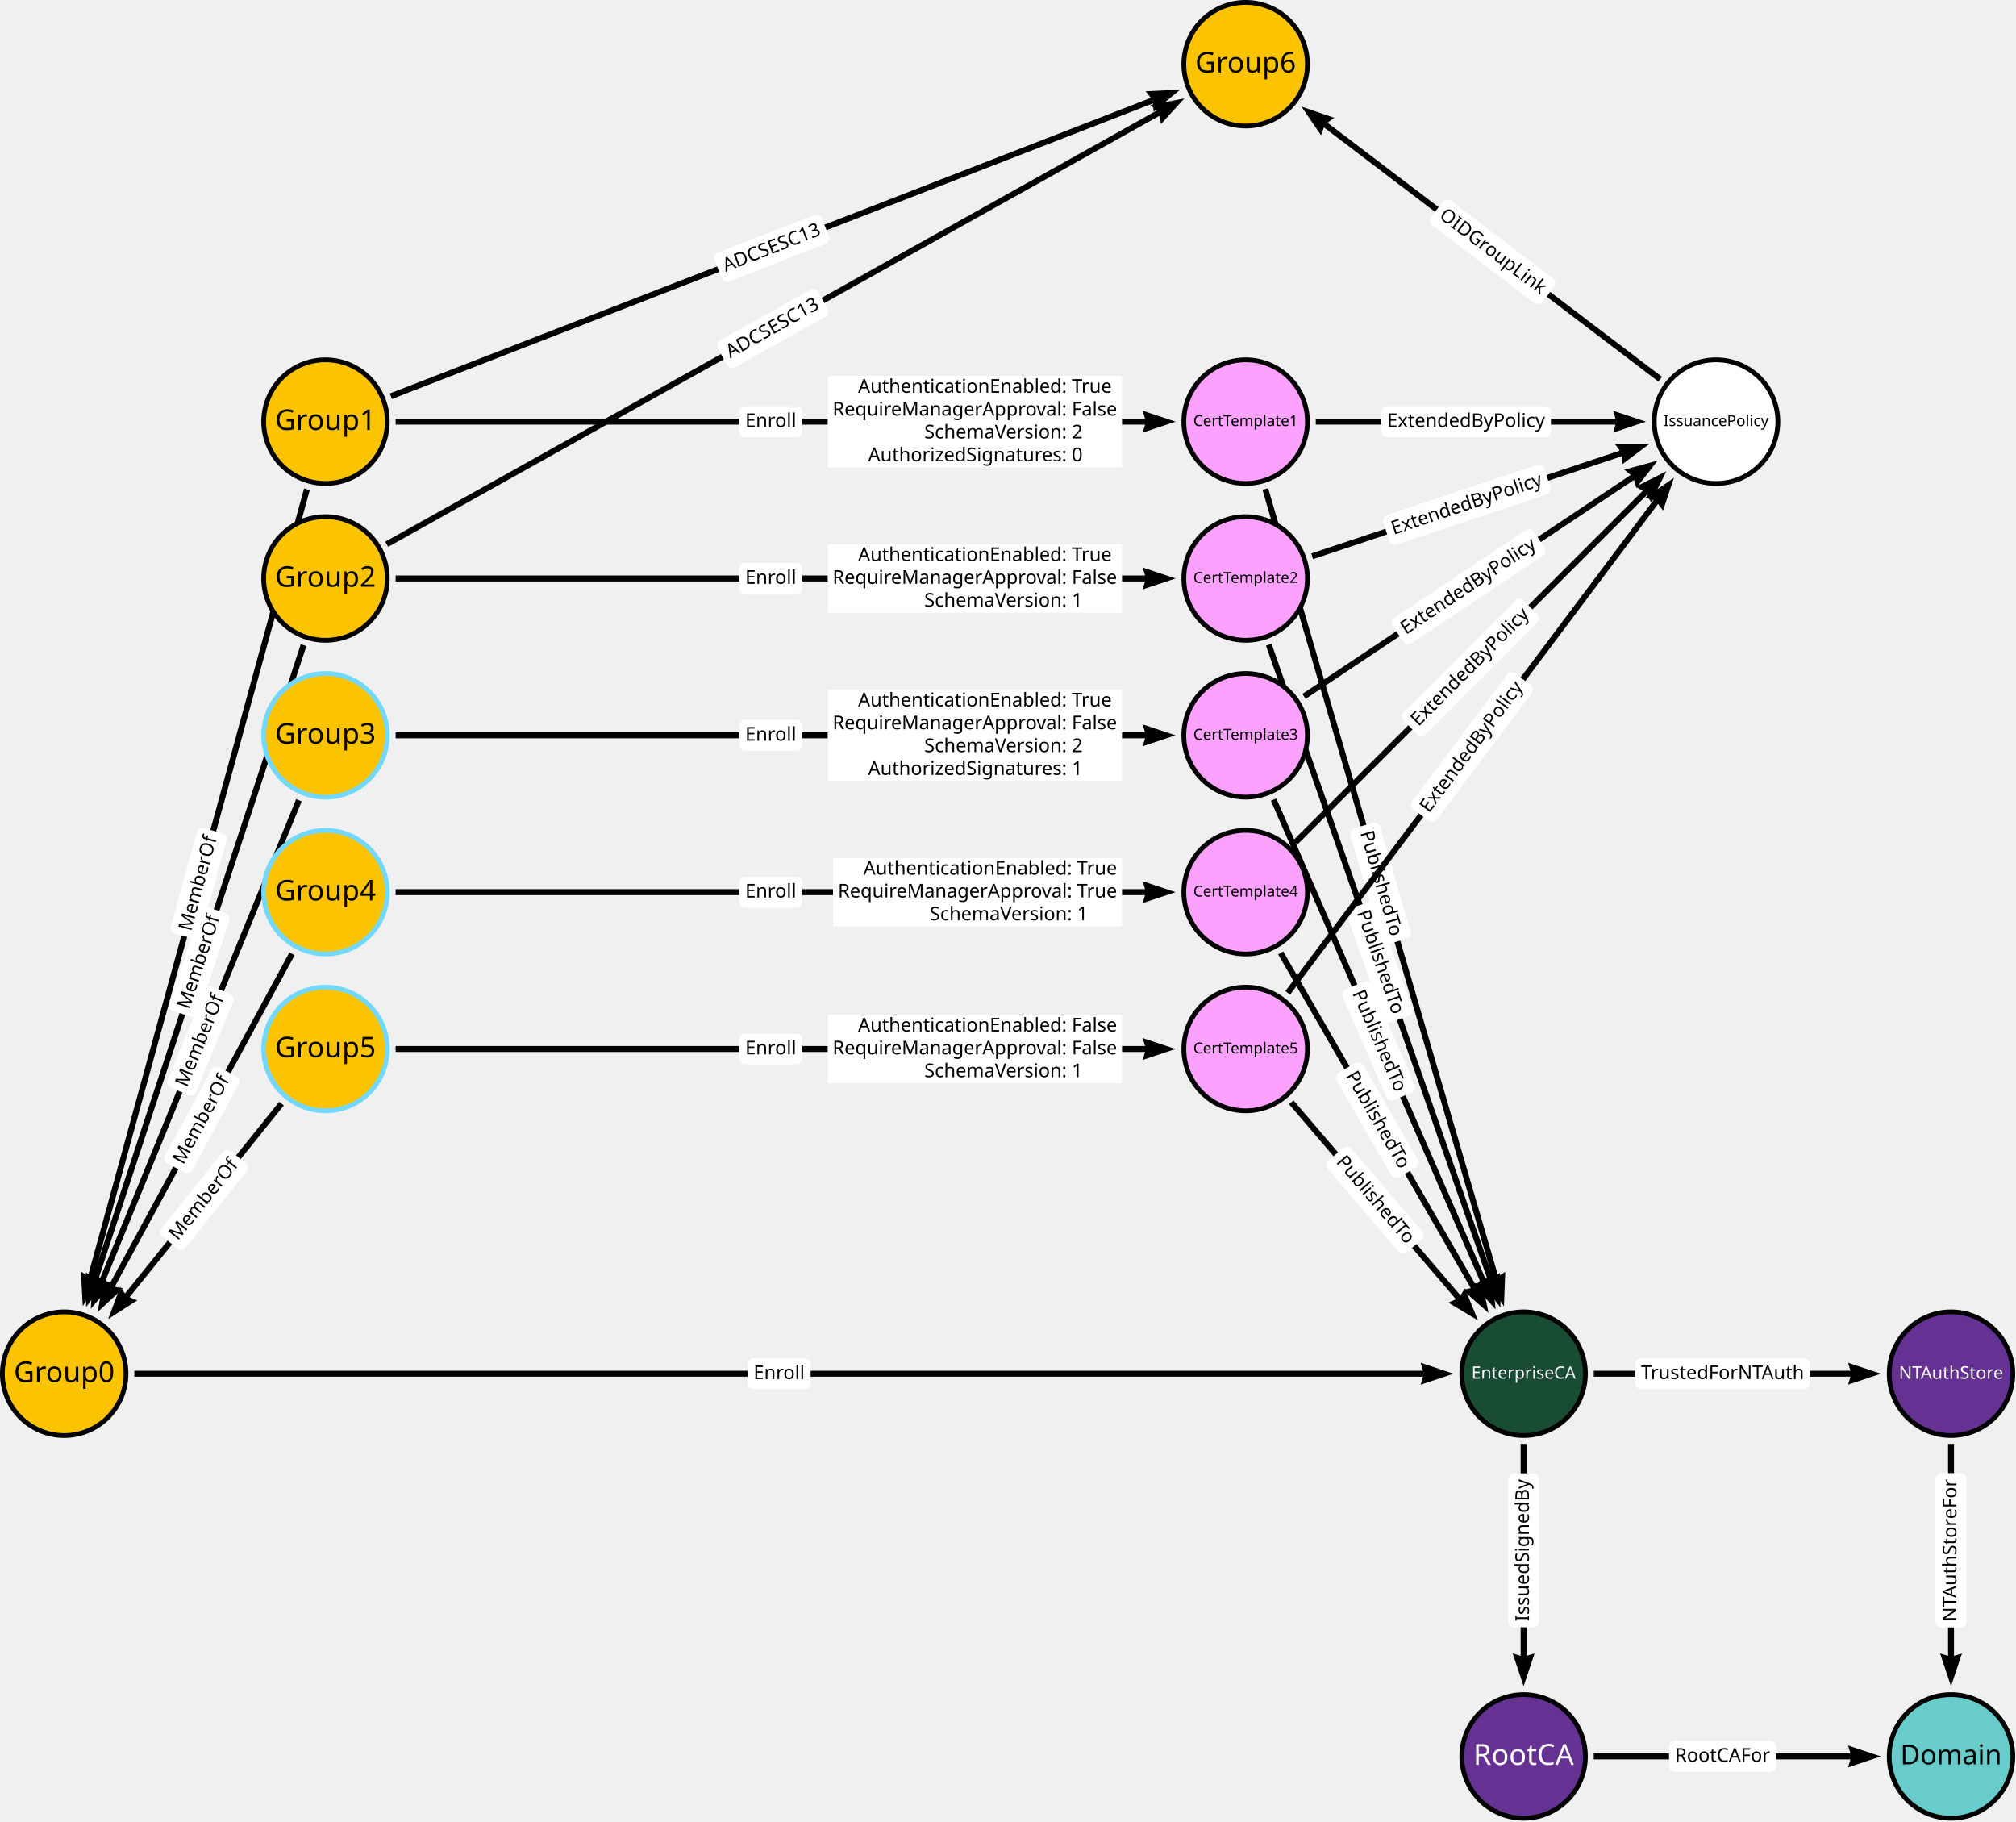
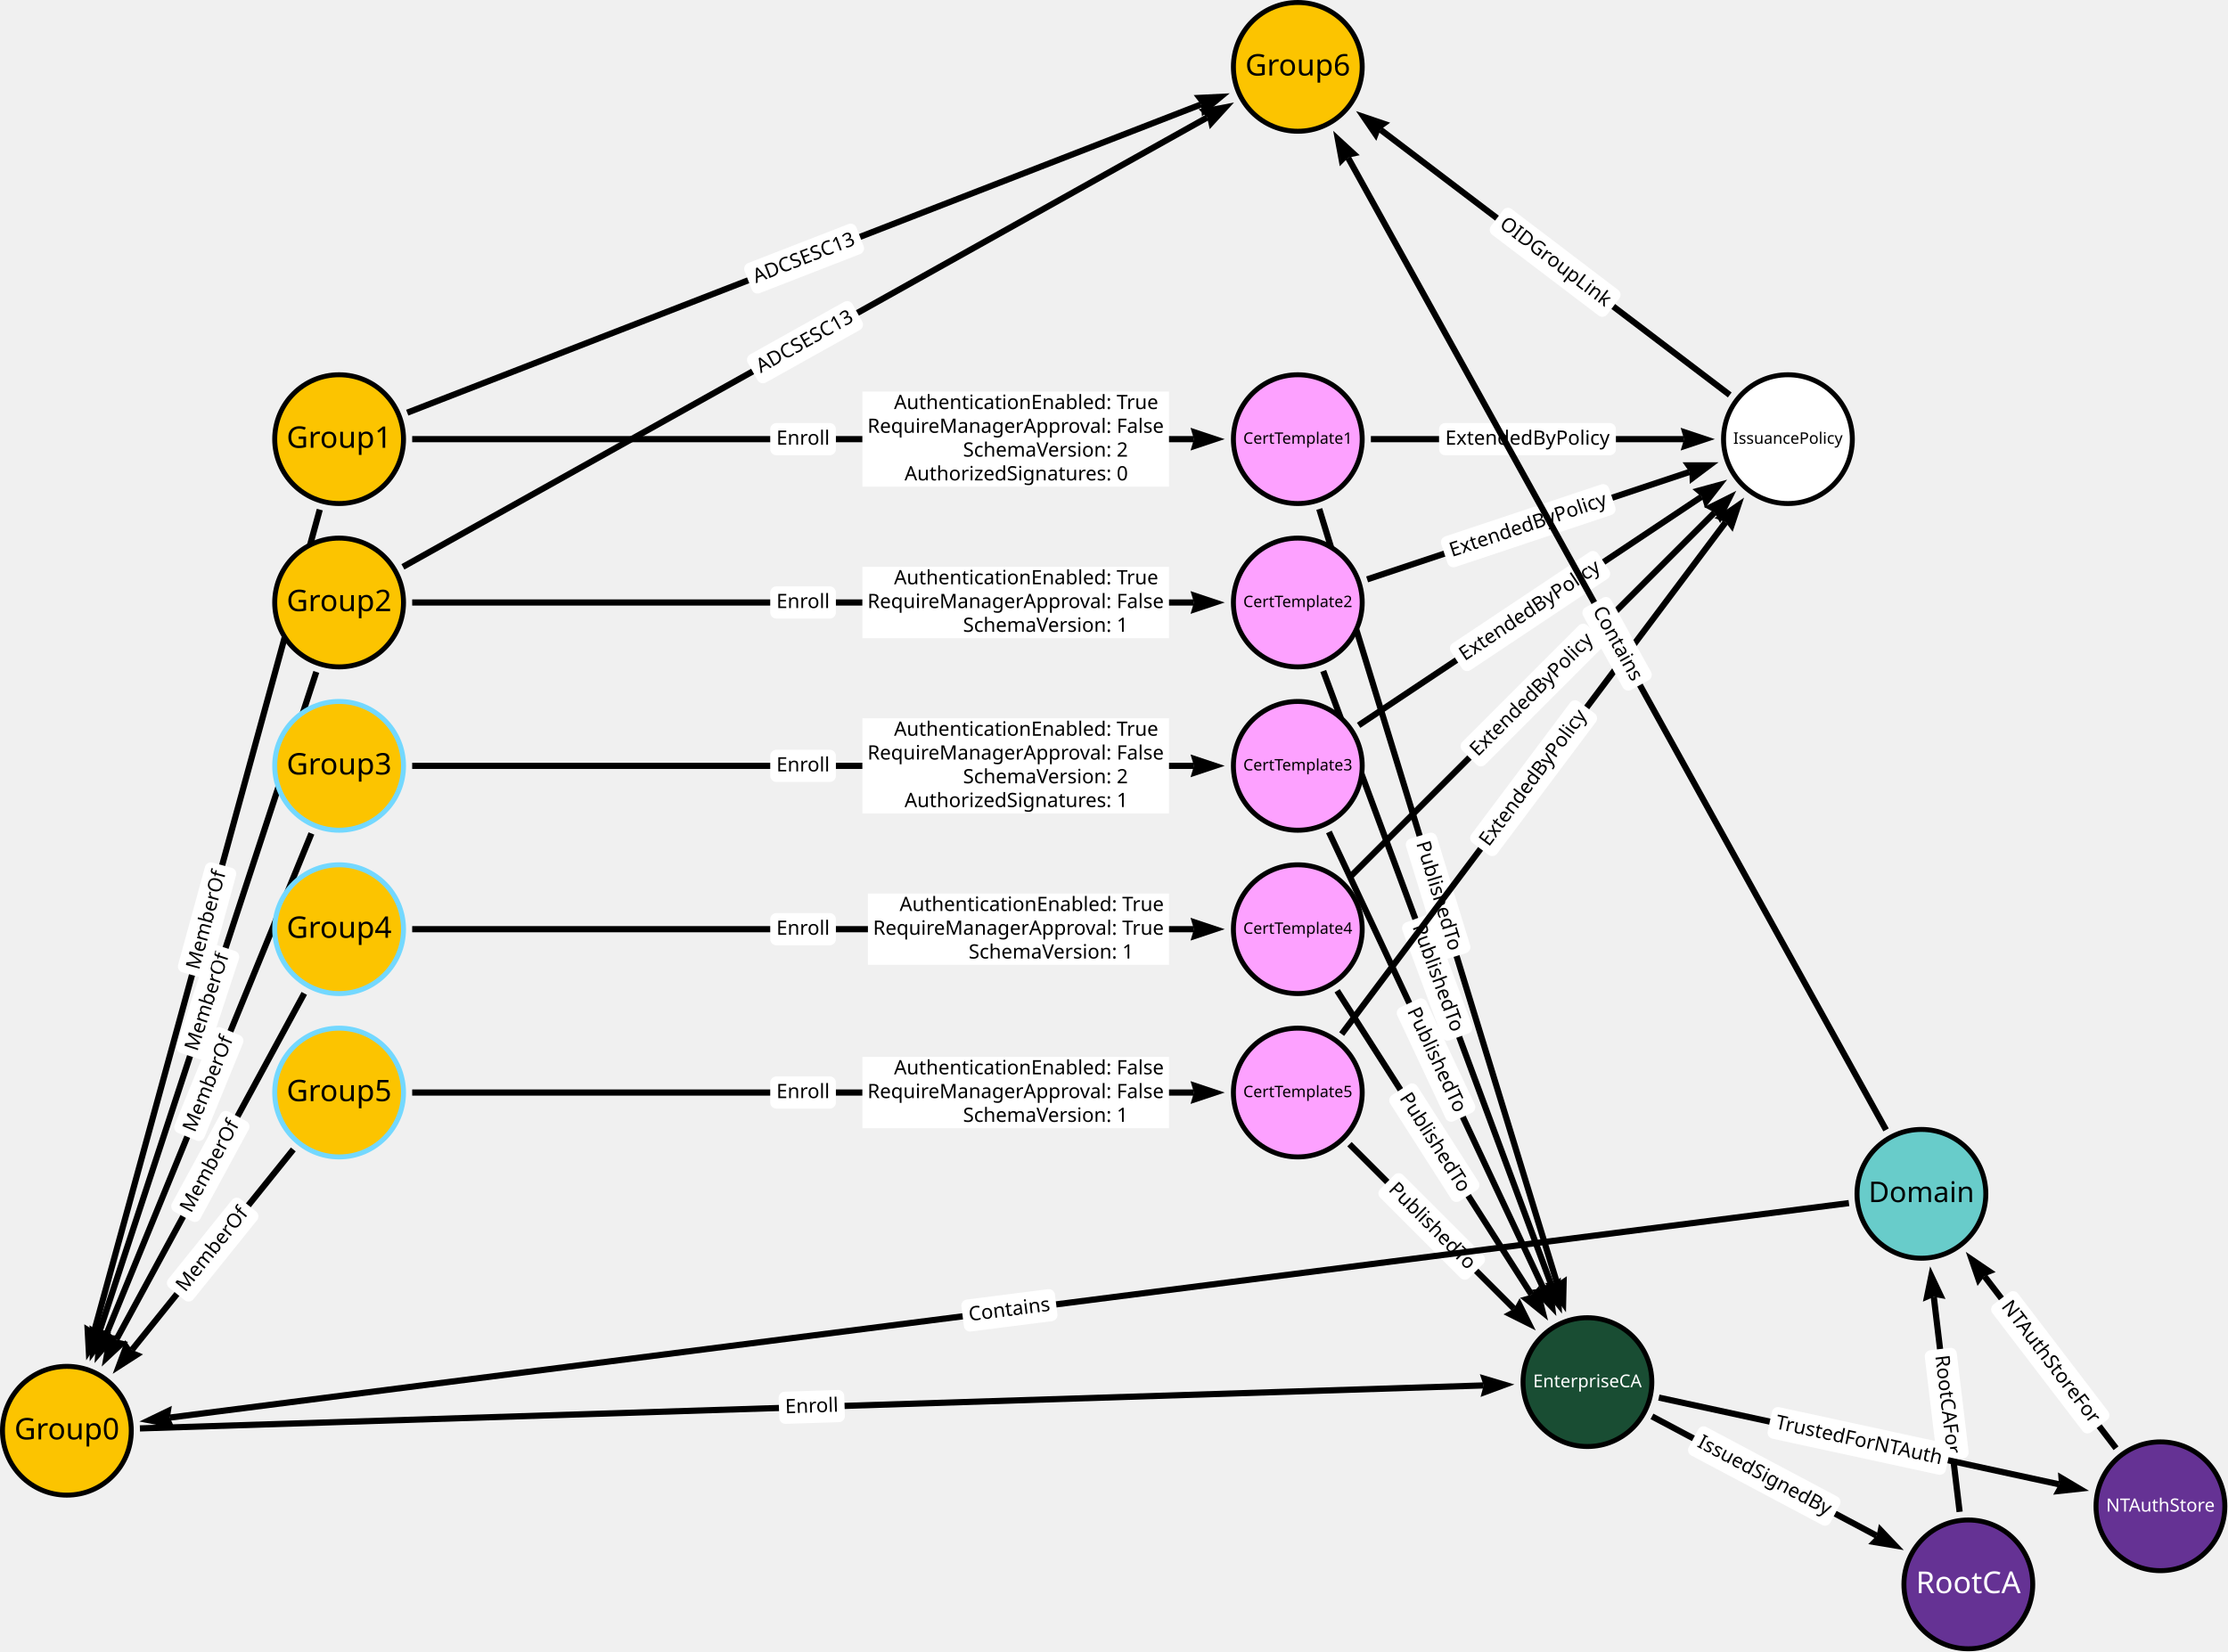
- <svg xmlns="http://www.w3.org/2000/svg" width="1696" height="1532" viewBox="0 0 1696 1532">
+ <svg xmlns="http://www.w3.org/2000/svg" width="1799" height="1334" viewBox="0 0 1799 1334">
  <defs>
    <style type="text/css" />
  </defs>
  <g transform="translate(-21 4) scale(1)">
    <g class="relationship">
-       <g transform="translate(1068.915 482.5671) rotate(70.72937)" stroke-width="5" stroke="#000000">
-         <path d="M 59 0 L 624.726 0" />
-         <polygon points="-24.862,0 -27.625,9.208 0,0 -27.625,-9.208" fill="#000000" transform="translate(649.5883 0) rotate(0)" stroke="none" />
-       </g>
-       <g transform="translate(1181.74 805.2756) rotate(70.72937) translate(0 -13)">
+       <g transform="translate(1068.915 482.5671) rotate(69.62351)" stroke-width="5" stroke="#000000">
+         <path d="M 59 0 L 587.776 0" />
+         <polygon points="-24.862,0 -27.625,9.208 0,0 -27.625,-9.208" fill="#000000" transform="translate(612.6378 0) rotate(0)" stroke="none" />
+       </g>
+       <g transform="translate(1181.514 785.7189) rotate(69.62351) translate(0 -13)">
        <g transform="translate(0 0)">
          <g transform="translate(-50.76667 0)" fill="#ffffff" stroke="#000000" stroke-width="0">
            <rect x="0" y="0" width="101.533" height="26" rx="5" ry="5" stroke="none" />
            <text xml:space="preserve" x="5" y="17.5" stroke="none" text-anchor="left" font-family="sans-serif" font-size="16" font-weight="normal" fill="#000000">PublishedTo</text>
          </g>
        </g>
      </g>
    </g>
    <g class="relationship">
-       <g transform="translate(1302.771 1473.348) rotate(0)" stroke-width="5" stroke="#000000">
-         <path d="M 59 0 L 275.707 0" />
-         <polygon points="-24.862,0 -27.625,9.208 0,0 -27.625,-9.208" fill="#000000" transform="translate(300.5687 0) rotate(0)" stroke="none" />
-       </g>
-       <g transform="translate(1470.124 1473.348) rotate(0) translate(0 -13)">
+       <g transform="translate(1610.329 1275.529) rotate(-96.84872)" stroke-width="5" stroke="#000000">
+         <path d="M 59 0 L 233.813 0" />
+         <polygon points="-24.862,0 -27.625,9.208 0,0 -27.625,-9.208" fill="#000000" transform="translate(258.6754 0) rotate(0)" stroke="none" />
+       </g>
+       <g transform="translate(1592.871 1130.167) rotate(83.15128) translate(0 -13)">
        <g transform="translate(0 0)">
          <g transform="translate(-45.00834 0)" fill="#ffffff" stroke="#000000" stroke-width="0">
            <rect x="0" y="0" width="90.017" height="26" rx="5" ry="5" stroke="none" />
            <text xml:space="preserve" x="5" y="17.5" stroke="none" text-anchor="left" font-family="sans-serif" font-size="16" font-weight="normal" fill="#000000">RootCAFor</text>
          </g>
        </g>
      </g>
    </g>
    <g class="relationship">
-       <g transform="translate(1302.771 1151.453) rotate(90)" stroke-width="5" stroke="#000000">
-         <path d="M 59 0 L 238.033 0" />
-         <polygon points="-24.862,0 -27.625,9.208 0,0 -27.625,-9.208" fill="#000000" transform="translate(262.8949 0) rotate(0)" stroke="none" />
-       </g>
-       <g transform="translate(1302.771 1299.97) rotate(270) translate(0 -13)">
+       <g transform="translate(1302.771 1112.177) rotate(27.97382)" stroke-width="5" stroke="#000000">
+         <path d="M 59 0 L 264.385 0" />
+         <polygon points="-24.862,0 -27.625,9.208 0,0 -27.625,-9.208" fill="#000000" transform="translate(289.2473 0) rotate(0)" stroke="none" />
+       </g>
+       <g transform="translate(1445.571 1188.022) rotate(27.97382) translate(0 -13)">
        <g transform="translate(0 0)">
          <g transform="translate(-64.76667 0)" fill="#ffffff" stroke="#000000" stroke-width="0">
            <rect x="0" y="0" width="129.533" height="26" rx="5" ry="5" stroke="none" />
            <text xml:space="preserve" x="5" y="17.5" stroke="none" text-anchor="left" font-family="sans-serif" font-size="16" font-weight="normal" fill="#000000">IssuedSignedBy</text>
          </g>
        </g>
      </g>
    </g>
    <g class="relationship">
-       <g transform="translate(1662.339 1151.453) rotate(90)" stroke-width="5" stroke="#000000">
-         <path d="M 59 0 L 238.033 0" />
-         <polygon points="-24.862,0 -27.625,9.208 0,0 -27.625,-9.208" fill="#000000" transform="translate(262.8949 0) rotate(0)" stroke="none" />
-       </g>
-       <g transform="translate(1662.339 1299.97) rotate(270) translate(0 -13)">
+       <g transform="translate(1765.438 1212.454) rotate(-127.4095)" stroke-width="5" stroke="#000000">
+         <path d="M 59 0 L 233.813 0" />
+         <polygon points="-24.862,0 -27.625,9.208 0,0 -27.625,-9.208" fill="#000000" transform="translate(258.6754 0) rotate(0)" stroke="none" />
+       </g>
+       <g transform="translate(1676.494 1096.161) rotate(52.59046) translate(0 -13)">
        <g transform="translate(0 0)">
          <g transform="translate(-64.925 0)" fill="#ffffff" stroke="#000000" stroke-width="0">
            <rect x="0" y="0" width="129.85" height="26" rx="5" ry="5" stroke="none" />
            <text xml:space="preserve" x="5" y="17.5" stroke="none" text-anchor="left" font-family="sans-serif" font-size="16" font-weight="normal" fill="#000000">NTAuthStoreFor</text>
          </g>
        </g>
      </g>
    </g>
    <g class="relationship">
-       <g transform="translate(1302.771 1151.453) rotate(0)" stroke-width="5" stroke="#000000">
-         <path d="M 59 0 L 275.707 0" />
-         <polygon points="-24.862,0 -27.625,9.208 0,0 -27.625,-9.208" fill="#000000" transform="translate(300.5687 0) rotate(0)" stroke="none" />
-       </g>
-       <g transform="translate(1470.124 1151.453) rotate(0) translate(0 -13)">
+       <g transform="translate(1302.771 1112.177) rotate(12.22896)" stroke-width="5" stroke="#000000">
+         <path d="M 59 0 L 389.547 0" />
+         <polygon points="-24.862,0 -27.625,9.208 0,0 -27.625,-9.208" fill="#000000" transform="translate(414.409 0) rotate(0)" stroke="none" />
+       </g>
+       <g transform="translate(1521.955 1159.682) rotate(12.22896) translate(0 -13)">
        <g transform="translate(0 0)">
          <g transform="translate(-73.59167 0)" fill="#ffffff" stroke="#000000" stroke-width="0">
            <rect x="0" y="0" width="147.183" height="26" rx="5" ry="5" stroke="none" />
            <text xml:space="preserve" x="5" y="17.5" stroke="none" text-anchor="left" font-family="sans-serif" font-size="16" font-weight="normal" fill="#000000">TrustedForNTAuth</text>
          </g>
        </g>
      </g>
    </g>
    <g class="relationship">
      <g transform="translate(294.8221 614.4851) rotate(8.414723305540084e-15)" stroke-width="5" stroke="#000000">
        <path d="M 59 0 L 690.231 0" />
        <polygon points="-24.862,0 -27.625,9.208 0,0 -27.625,-9.208" fill="#000000" transform="translate(715.0927 0) rotate(0)" stroke="none" />
      </g>
      <g transform="translate(669.4374 614.4851) rotate(8.414723305540084e-15) translate(0 -13)">
        <g transform="translate(0 0)">
          <g transform="translate(-26.50833 0)" fill="#ffffff" stroke="#000000" stroke-width="0">
            <rect x="0" y="0" width="53.017" height="26" rx="5" ry="5" stroke="none" />
            <text xml:space="preserve" x="5" y="17.5" stroke="none" text-anchor="left" font-family="sans-serif" font-size="16" font-weight="normal" fill="#000000">Enroll</text>
          </g>
        </g>
      </g>
    </g>
    <g class="relationship">
-       <g transform="translate(1068.915 614.4851) rotate(66.46632)" stroke-width="5" stroke="#000000">
-         <path d="M 59 0 L 501.82 0" />
-         <polygon points="-24.862,0 -27.625,9.208 0,0 -27.625,-9.208" fill="#000000" transform="translate(526.682 0) rotate(0)" stroke="none" />
-       </g>
-       <g transform="translate(1180.879 871.5721) rotate(66.46632) translate(0 -13)">
+       <g transform="translate(1068.915 614.4851) rotate(64.83208)" stroke-width="5" stroke="#000000">
+         <path d="M 59 0 L 466.034 0" />
+         <polygon points="-24.862,0 -27.625,9.208 0,0 -27.625,-9.208" fill="#000000" transform="translate(490.8962 0) rotate(0)" stroke="none" />
+       </g>
+       <g transform="translate(1180.556 852.0802) rotate(64.83208) translate(0 -13)">
        <g transform="translate(0 0)">
          <g transform="translate(-50.76667 0)" fill="#ffffff" stroke="#000000" stroke-width="0">
            <rect x="0" y="0" width="101.533" height="26" rx="5" ry="5" stroke="none" />
            <text xml:space="preserve" x="5" y="17.5" stroke="none" text-anchor="left" font-family="sans-serif" font-size="16" font-weight="normal" fill="#000000">PublishedTo</text>
          </g>
        </g>
      </g>
    </g>
    <g class="relationship">
-       <g transform="translate(1068.915 746.4032) rotate(60)" stroke-width="5" stroke="#000000">
-         <path d="M 59 0 L 383.849 0" />
-         <polygon points="-24.862,0 -27.625,9.208 0,0 -27.625,-9.208" fill="#000000" transform="translate(408.7116 0) rotate(0)" stroke="none" />
-       </g>
-       <g transform="translate(1179.627 938.1626) rotate(60) translate(0 -13)">
+       <g transform="translate(1068.915 746.4032) rotate(57.40738)" stroke-width="5" stroke="#000000">
+         <path d="M 59 0 L 350.28 0" />
+         <polygon points="-24.862,0 -27.625,9.208 0,0 -27.625,-9.208" fill="#000000" transform="translate(375.1417 0) rotate(0)" stroke="none" />
+       </g>
+       <g transform="translate(1179.147 918.8167) rotate(57.40738) translate(0 -13)">
        <g transform="translate(0 0)">
          <g transform="translate(-50.76667 0)" fill="#ffffff" stroke="#000000" stroke-width="0">
            <rect x="0" y="0" width="101.533" height="26" rx="5" ry="5" stroke="none" />
            <text xml:space="preserve" x="5" y="17.5" stroke="none" text-anchor="left" font-family="sans-serif" font-size="16" font-weight="normal" fill="#000000">PublishedTo</text>
          </g>
        </g>
      </g>
    </g>
    <g class="relationship">
      <g transform="translate(294.8221 746.4032) rotate(0)" stroke-width="5" stroke="#000000">
        <path d="M 59 0 L 690.231 0" />
        <polygon points="-24.862,0 -27.625,9.208 0,0 -27.625,-9.208" fill="#000000" transform="translate(715.0927 0) rotate(0)" stroke="none" />
      </g>
      <g transform="translate(669.4374 746.4032) rotate(0) translate(0 -13)">
        <g transform="translate(0 0)">
          <g transform="translate(-26.50833 0)" fill="#ffffff" stroke="#000000" stroke-width="0">
            <rect x="0" y="0" width="53.017" height="26" rx="5" ry="5" stroke="none" />
            <text xml:space="preserve" x="5" y="17.5" stroke="none" text-anchor="left" font-family="sans-serif" font-size="16" font-weight="normal" fill="#000000">Enroll</text>
          </g>
        </g>
      </g>
    </g>
    <g class="relationship">
      <g transform="translate(294.8221 482.5671) rotate(4.207361652770042e-15)" stroke-width="5" stroke="#000000">
        <path d="M 59 0 L 690.231 0" />
        <polygon points="-24.862,0 -27.625,9.208 0,0 -27.625,-9.208" fill="#000000" transform="translate(715.0927 0) rotate(0)" stroke="none" />
      </g>
      <g transform="translate(669.4374 482.5671) rotate(4.207361652770042e-15) translate(0 -13)">
        <g transform="translate(0 0)">
          <g transform="translate(-26.50833 0)" fill="#ffffff" stroke="#000000" stroke-width="0">
            <rect x="0" y="0" width="53.017" height="26" rx="5" ry="5" stroke="none" />
            <text xml:space="preserve" x="5" y="17.5" stroke="none" text-anchor="left" font-family="sans-serif" font-size="16" font-weight="normal" fill="#000000">Enroll</text>
          </g>
        </g>
      </g>
    </g>
    <g class="relationship">
-       <g transform="translate(75 1151.453) rotate(0)" stroke-width="5" stroke="#000000">
-         <path d="M 59 0 L 1143.909 0" />
-         <polygon points="-24.862,0 -27.625,9.208 0,0 -27.625,-9.208" fill="#000000" transform="translate(1168.771 0) rotate(0)" stroke="none" />
-       </g>
-       <g transform="translate(676.4543 1151.453) rotate(0) translate(0 -13)">
+       <g transform="translate(75 1151.453) rotate(-1.832261)" stroke-width="5" stroke="#000000">
+         <path d="M 59 0 L 1144.537 0" />
+         <polygon points="-24.862,0 -27.625,9.208 0,0 -27.625,-9.208" fill="#000000" transform="translate(1169.399 0) rotate(0)" stroke="none" />
+       </g>
+       <g transform="translate(676.4606 1132.213) rotate(-1.832261) translate(0 -13)">
        <g transform="translate(0 0)">
          <g transform="translate(-26.50833 0)" fill="#ffffff" stroke="#000000" stroke-width="0">
            <rect x="0" y="0" width="53.017" height="26" rx="5" ry="5" stroke="none" />
            <text xml:space="preserve" x="5" y="17.5" stroke="none" text-anchor="left" font-family="sans-serif" font-size="16" font-weight="normal" fill="#000000">Enroll</text>
          </g>
        </g>
      </g>
    </g>
    <g class="relationship">
      <g transform="translate(294.8221 482.5671) rotate(108.1925)" stroke-width="5" stroke="#000000">
        <path d="M 59 0 L 620.219 0" />
        <polygon points="-24.862,0 -27.625,9.208 0,0 -27.625,-9.208" fill="#000000" transform="translate(645.0814 0) rotate(0)" stroke="none" />
      </g>
      <g transform="translate(188.7922 805.2005) rotate(288.1925) translate(0 -13)">
        <g transform="translate(0 0)">
          <g transform="translate(-45.975 0)" fill="#ffffff" stroke="#000000" stroke-width="0">
            <rect x="0" y="0" width="91.95" height="26" rx="5" ry="5" stroke="none" />
            <text xml:space="preserve" x="5" y="17.5" stroke="none" text-anchor="left" font-family="sans-serif" font-size="16" font-weight="normal" fill="#000000">MemberOf</text>
          </g>
        </g>
      </g>
    </g>
    <g class="relationship">
      <g transform="translate(294.8221 614.4851) rotate(112.263)" stroke-width="5" stroke="#000000">
        <path d="M 59 0 L 496.359 0" />
        <polygon points="-24.862,0 -27.625,9.208 0,0 -27.625,-9.208" fill="#000000" transform="translate(521.2212 0) rotate(0)" stroke="none" />
      </g>
      <g transform="translate(189.6207 871.4648) rotate(292.263) translate(0 -13)">
        <g transform="translate(0 0)">
          <g transform="translate(-45.975 0)" fill="#ffffff" stroke="#000000" stroke-width="0">
            <rect x="0" y="0" width="91.95" height="26" rx="5" ry="5" stroke="none" />
            <text xml:space="preserve" x="5" y="17.5" stroke="none" text-anchor="left" font-family="sans-serif" font-size="16" font-weight="normal" fill="#000000">MemberOf</text>
          </g>
        </g>
      </g>
    </g>
    <g class="relationship">
      <g transform="translate(294.8221 746.4032) rotate(118.4888)" stroke-width="5" stroke="#000000">
        <path d="M 59 0 L 376.993 0" />
        <polygon points="-24.862,0 -27.625,9.208 0,0 -27.625,-9.208" fill="#000000" transform="translate(401.855 0) rotate(0)" stroke="none" />
      </g>
      <g transform="translate(190.8405 938.0025) rotate(298.4888) translate(0 -13)">
        <g transform="translate(0 0)">
          <g transform="translate(-45.975 0)" fill="#ffffff" stroke="#000000" stroke-width="0">
            <rect x="0" y="0" width="91.95" height="26" rx="5" ry="5" stroke="none" />
            <text xml:space="preserve" x="5" y="17.5" stroke="none" text-anchor="left" font-family="sans-serif" font-size="16" font-weight="normal" fill="#000000">MemberOf</text>
          </g>
        </g>
      </g>
    </g>
    <g class="relationship">
-       <g transform="translate(1068.915 878.3213) rotate(49.42985)" stroke-width="5" stroke="#000000">
-         <path d="M 59 0 L 275.707 0" />
-         <polygon points="-24.862,0 -27.625,9.208 0,0 -27.625,-9.208" fill="#000000" transform="translate(300.5687 0) rotate(0)" stroke="none" />
-       </g>
-       <g transform="translate(1177.758 1005.445) rotate(49.42985) translate(0 -13)">
+       <g transform="translate(1068.915 878.3213) rotate(45)" stroke-width="5" stroke="#000000">
+         <path d="M 59 0 L 246.86 0" />
+         <polygon points="-24.862,0 -27.625,9.208 0,0 -27.625,-9.208" fill="#000000" transform="translate(271.722 0) rotate(0)" stroke="none" />
+       </g>
+       <g transform="translate(1177.053 986.4591) rotate(45) translate(0 -13)">
        <g transform="translate(0 0)">
          <g transform="translate(-50.76667 0)" fill="#ffffff" stroke="#000000" stroke-width="0">
            <rect x="0" y="0" width="101.533" height="26" rx="5" ry="5" stroke="none" />
            <text xml:space="preserve" x="5" y="17.5" stroke="none" text-anchor="left" font-family="sans-serif" font-size="16" font-weight="normal" fill="#000000">PublishedTo</text>
          </g>
        </g>
      </g>
    </g>
    <g class="relationship">
      <g transform="translate(294.8221 878.3213) rotate(0)" stroke-width="5" stroke="#000000">
        <path d="M 59 0 L 690.231 0" />
        <polygon points="-24.862,0 -27.625,9.208 0,0 -27.625,-9.208" fill="#000000" transform="translate(715.0927 0) rotate(0)" stroke="none" />
      </g>
      <g transform="translate(669.4374 878.3213) rotate(0) translate(0 -13)">
        <g transform="translate(0 0)">
          <g transform="translate(-26.50833 0)" fill="#ffffff" stroke="#000000" stroke-width="0">
            <rect x="0" y="0" width="53.017" height="26" rx="5" ry="5" stroke="none" />
            <text xml:space="preserve" x="5" y="17.5" stroke="none" text-anchor="left" font-family="sans-serif" font-size="16" font-weight="normal" fill="#000000">Enroll</text>
          </g>
        </g>
      </g>
    </g>
    <g class="relationship">
      <g transform="translate(294.8221 878.3213) rotate(128.8278)" stroke-width="5" stroke="#000000">
        <path d="M 59 0 L 266.741 0" />
        <polygon points="-24.862,0 -27.625,9.208 0,0 -27.625,-9.208" fill="#000000" transform="translate(291.6036 0) rotate(0)" stroke="none" />
      </g>
      <g transform="translate(192.7051 1005.203) rotate(308.8278) translate(0 -13)">
        <g transform="translate(0 0)">
          <g transform="translate(-45.975 0)" fill="#ffffff" stroke="#000000" stroke-width="0">
            <rect x="0" y="0" width="91.95" height="26" rx="5" ry="5" stroke="none" />
            <text xml:space="preserve" x="5" y="17.5" stroke="none" text-anchor="left" font-family="sans-serif" font-size="16" font-weight="normal" fill="#000000">MemberOf</text>
          </g>
        </g>
      </g>
    </g>
    <g class="relationship">
-       <g transform="translate(1068.915 350.649) rotate(73.72082)" stroke-width="5" stroke="#000000">
-         <path d="M 59 0 L 750.39 0" />
-         <polygon points="-24.862,0 -27.625,9.208 0,0 -27.625,-9.208" fill="#000000" transform="translate(775.2518 0) rotate(0)" stroke="none" />
-       </g>
-       <g transform="translate(1182.358 739.1185) rotate(73.72082) translate(0 -13)">
+       <g transform="translate(1068.915 350.649) rotate(72.92893)" stroke-width="5" stroke="#000000">
+         <path d="M 59 0 L 712.764 0" />
+         <polygon points="-24.862,0 -27.625,9.208 0,0 -27.625,-9.208" fill="#000000" transform="translate(737.6263 0) rotate(0)" stroke="none" />
+       </g>
+       <g transform="translate(1182.194 719.5296) rotate(72.92893) translate(0 -13)">
        <g transform="translate(0 0)">
          <g transform="translate(-50.76667 0)" fill="#ffffff" stroke="#000000" stroke-width="0">
            <rect x="0" y="0" width="101.533" height="26" rx="5" ry="5" stroke="none" />
            <text xml:space="preserve" x="5" y="17.5" stroke="none" text-anchor="left" font-family="sans-serif" font-size="16" font-weight="normal" fill="#000000">PublishedTo</text>
          </g>
        </g>
      </g>
    </g>
    <g class="relationship">
      <g transform="translate(294.8221 350.649) rotate(0)" stroke-width="5" stroke="#000000">
        <path d="M 59 0 L 690.231 0" />
        <polygon points="-24.862,0 -27.625,9.208 0,0 -27.625,-9.208" fill="#000000" transform="translate(715.0927 0) rotate(0)" stroke="none" />
      </g>
      <g transform="translate(669.4374 350.649) rotate(0) translate(0 -13)">
        <g transform="translate(0 0)">
          <g transform="translate(-26.50833 0)" fill="#ffffff" stroke="#000000" stroke-width="0">
            <rect x="0" y="0" width="53.017" height="26" rx="5" ry="5" stroke="none" />
            <text xml:space="preserve" x="5" y="17.5" stroke="none" text-anchor="left" font-family="sans-serif" font-size="16" font-weight="normal" fill="#000000">Enroll</text>
          </g>
        </g>
      </g>
    </g>
    <g class="relationship">
      <g transform="translate(294.8221 350.649) rotate(105.3497)" stroke-width="5" stroke="#000000">
        <path d="M 59 0 L 746.565 0" />
        <polygon points="-24.862,0 -27.625,9.208 0,0 -27.625,-9.208" fill="#000000" transform="translate(771.4272 0) rotate(0)" stroke="none" />
      </g>
      <g transform="translate(188.2017 739.0635) rotate(285.3497) translate(0 -13)">
        <g transform="translate(0 0)">
          <g transform="translate(-45.975 0)" fill="#ffffff" stroke="#000000" stroke-width="0">
            <rect x="0" y="0" width="91.95" height="26" rx="5" ry="5" stroke="none" />
            <text xml:space="preserve" x="5" y="17.5" stroke="none" text-anchor="left" font-family="sans-serif" font-size="16" font-weight="normal" fill="#000000">MemberOf</text>
          </g>
        </g>
      </g>
    </g>
    <g class="relationship">
      <g transform="translate(1068.915 482.5671) rotate(-18.43495)" stroke-width="5" stroke="#000000">
        <path d="M 59 0 L 333.299 0" />
        <polygon points="-24.862,0 -27.625,9.208 0,0 -27.625,-9.208" fill="#000000" transform="translate(358.1616 0) rotate(0)" stroke="none" />
      </g>
      <g transform="translate(1254.999 420.5391) rotate(-18.43495) translate(0 -13)">
        <g transform="translate(0 0)">
          <g transform="translate(-71.39167 0)" fill="#ffffff" stroke="#000000" stroke-width="0">
            <rect x="0" y="0" width="142.783" height="26" rx="5" ry="5" stroke="none" />
            <text xml:space="preserve" x="5" y="17.5" stroke="none" text-anchor="left" font-family="sans-serif" font-size="16" font-weight="normal" fill="#000000">ExtendedByPolicy</text>
          </g>
        </g>
      </g>
    </g>
    <g class="relationship">
      <g transform="translate(1464.669 350.649) rotate(-142.7766)" stroke-width="5" stroke="#000000">
        <path d="M 59 0 L 413.14 0" />
        <polygon points="-24.862,0 -27.625,9.208 0,0 -27.625,-9.208" fill="#000000" transform="translate(438.0022 0) rotate(0)" stroke="none" />
      </g>
      <g transform="translate(1276.691 207.8444) rotate(37.22343) translate(0 -13)">
        <g transform="translate(0 0)">
          <g transform="translate(-58.94167 0)" fill="#ffffff" stroke="#000000" stroke-width="0">
            <rect x="0" y="0" width="117.883" height="26" rx="5" ry="5" stroke="none" />
            <text xml:space="preserve" x="5" y="17.5" stroke="none" text-anchor="left" font-family="sans-serif" font-size="16" font-weight="normal" fill="#000000">OIDGroupLink</text>
          </g>
        </g>
      </g>
    </g>
    <g class="relationship">
      <g transform="translate(1068.915 350.649) rotate(0)" stroke-width="5" stroke="#000000">
        <path d="M 59 0 L 311.892 0" />
        <polygon points="-24.862,0 -27.625,9.208 0,0 -27.625,-9.208" fill="#000000" transform="translate(336.7542 0) rotate(0)" stroke="none" />
      </g>
      <g transform="translate(1254.361 350.649) rotate(0) translate(0 -13)">
        <g transform="translate(0 0)">
          <g transform="translate(-71.39167 0)" fill="#ffffff" stroke="#000000" stroke-width="0">
            <rect x="0" y="0" width="142.783" height="26" rx="5" ry="5" stroke="none" />
            <text xml:space="preserve" x="5" y="17.5" stroke="none" text-anchor="left" font-family="sans-serif" font-size="16" font-weight="normal" fill="#000000">ExtendedByPolicy</text>
          </g>
        </g>
      </g>
    </g>
    <g class="relationship">
      <g transform="translate(1068.915 614.4851) rotate(-33.69007)" stroke-width="5" stroke="#000000">
        <path d="M 59 0 L 391.775 0" />
        <polygon points="-24.862,0 -27.625,9.208 0,0 -27.625,-9.208" fill="#000000" transform="translate(416.6374 0) rotate(0)" stroke="none" />
      </g>
      <g transform="translate(1256.449 489.4626) rotate(-33.69007) translate(0 -13)">
        <g transform="translate(0 0)">
          <g transform="translate(-71.39167 0)" fill="#ffffff" stroke="#000000" stroke-width="0">
            <rect x="0" y="0" width="142.783" height="26" rx="5" ry="5" stroke="none" />
            <text xml:space="preserve" x="5" y="17.5" stroke="none" text-anchor="left" font-family="sans-serif" font-size="16" font-weight="normal" fill="#000000">ExtendedByPolicy</text>
          </g>
        </g>
      </g>
    </g>
    <g class="relationship">
      <g transform="translate(1068.915 746.4032) rotate(-45)" stroke-width="5" stroke="#000000">
        <path d="M 59 0 L 475.819 0" />
        <polygon points="-24.862,0 -27.625,9.208 0,0 -27.625,-9.208" fill="#000000" transform="translate(500.681 0) rotate(0)" stroke="none" />
      </g>
      <g transform="translate(1258.002 557.3162) rotate(-45) translate(0 -13)">
        <g transform="translate(0 0)">
          <g transform="translate(-71.39167 0)" fill="#ffffff" stroke="#000000" stroke-width="0">
            <rect x="0" y="0" width="142.783" height="26" rx="5" ry="5" stroke="none" />
            <text xml:space="preserve" x="5" y="17.5" stroke="none" text-anchor="left" font-family="sans-serif" font-size="16" font-weight="normal" fill="#000000">ExtendedByPolicy</text>
          </g>
        </g>
      </g>
    </g>
    <g class="relationship">
      <g transform="translate(1068.915 878.3213) rotate(-53.1301)" stroke-width="5" stroke="#000000">
        <path d="M 59 0 L 575.728 0" />
        <polygon points="-24.862,0 -27.625,9.208 0,0 -27.625,-9.208" fill="#000000" transform="translate(600.5904 0) rotate(0)" stroke="none" />
      </g>
      <g transform="translate(1259.333 624.43) rotate(-53.1301) translate(0 -13)">
        <g transform="translate(0 0)">
          <g transform="translate(-71.39167 0)" fill="#ffffff" stroke="#000000" stroke-width="0">
            <rect x="0" y="0" width="142.783" height="26" rx="5" ry="5" stroke="none" />
            <text xml:space="preserve" x="5" y="17.5" stroke="none" text-anchor="left" font-family="sans-serif" font-size="16" font-weight="normal" fill="#000000">ExtendedByPolicy</text>
          </g>
        </g>
      </g>
    </g>
    <g class="relationship">
      <g transform="translate(294.8221 482.5671) rotate(-29.19669)" stroke-width="5" stroke="#000000">
        <path d="M 59 0 L 802.892 0" />
        <polygon points="-24.862,0 -27.625,9.208 0,0 -27.625,-9.208" fill="#000000" transform="translate(827.7546 0) rotate(0)" stroke="none" />
      </g>
      <g transform="translate(671.0168 272.3475) rotate(-29.19669) translate(0 -13)">
        <g transform="translate(0 0)">
          <g transform="translate(-48.45 0)" fill="#ffffff" stroke="#000000" stroke-width="0">
            <rect x="0" y="0" width="96.9" height="26" rx="5" ry="5" stroke="none" />
            <text xml:space="preserve" x="5" y="17.5" stroke="none" text-anchor="left" font-family="sans-serif" font-size="16" font-weight="normal" fill="#000000">ADCSESC13</text>
          </g>
        </g>
      </g>
    </g>
    <g class="relationship">
      <g transform="translate(294.8221 350.649) rotate(-21.22562)" stroke-width="5" stroke="#000000">
        <path d="M 59 0 L 746.565 0" />
        <polygon points="-24.862,0 -27.625,9.208 0,0 -27.625,-9.208" fill="#000000" transform="translate(771.4272 0) rotate(0)" stroke="none" />
      </g>
      <g transform="translate(670.2807 204.8251) rotate(-21.22562) translate(0 -13)">
        <g transform="translate(0 0)">
          <g transform="translate(-48.45 0)" fill="#ffffff" stroke="#000000" stroke-width="0">
            <rect x="0" y="0" width="96.9" height="26" rx="5" ry="5" stroke="none" />
            <text xml:space="preserve" x="5" y="17.5" stroke="none" text-anchor="left" font-family="sans-serif" font-size="16" font-weight="normal" fill="#000000">ADCSESC13</text>
          </g>
        </g>
      </g>
    </g>
+     <g class="relationship">
+       <g transform="translate(1572.447 960.1201) rotate(172.7186)" stroke-width="5" stroke="#000000">
+         <path d="M 59 0 L 1425.759 0" />
+         <polygon points="-24.862,0 -27.625,9.208 0,0 -27.625,-9.208" fill="#000000" transform="translate(1450.621 0) rotate(0)" stroke="none" />
+       </g>
+       <g transform="translate(836.0544 1054.211) rotate(352.7186) translate(0 -13)">
+         <g transform="translate(0 0)">
+           <g transform="translate(-38.06667 0)" fill="#ffffff" stroke="#000000" stroke-width="0">
+             <rect x="0" y="0" width="76.133" height="26" rx="5" ry="5" stroke="none" />
+             <text xml:space="preserve" x="5" y="17.5" stroke="none" text-anchor="left" font-family="sans-serif" font-size="16" font-weight="normal" fill="#000000">Contains</text>
+           </g>
+         </g>
+       </g>
+     </g>
+     <g class="relationship">
+       <g transform="translate(1572.447 960.1201) rotate(-118.954)" stroke-width="5" stroke="#000000">
+         <path d="M 59 0 L 956.265 0" />
+         <polygon points="-24.862,0 -27.625,9.208 0,0 -27.625,-9.208" fill="#000000" transform="translate(981.1267 0) rotate(0)" stroke="none" />
+       </g>
+       <g transform="translate(1326.699 515.9374) rotate(61.04604) translate(0 -13)">
+         <g transform="translate(0 0)">
+           <g transform="translate(-38.06667 0)" fill="#ffffff" stroke="#000000" stroke-width="0">
+             <rect x="0" y="0" width="76.133" height="26" rx="5" ry="5" stroke="none" />
+             <text xml:space="preserve" x="5" y="17.5" stroke="none" text-anchor="left" font-family="sans-serif" font-size="16" font-weight="normal" fill="#000000">Contains</text>
+           </g>
+         </g>
+       </g>
+     </g>
    <g class="node">
      <g fill="#68ccca" stroke="#000000" stroke-width="4">
-         <circle cx="1662.339" cy="1473.348" r="52" />
-       </g>
-       <g transform="translate(1662.339 1473.348)">
+         <circle cx="1572.447" cy="960.12" r="52" />
+       </g>
+       <g transform="translate(1572.447 960.1201)">
        <g transform="scale(0.460938) translate(0 0)">
          <g transform="translate(0 0)">
            <g font-family="sans-serif" font-size="50" font-weight="normal" fill="#000000" text-anchor="middle">
              <text xml:space="preserve" x="0" y="14.5" stroke="none">Domain</text>
            </g>
          </g>
        </g>
      </g>
    </g>
    <g class="node">
      <g fill="#653294" stroke="#000000" stroke-width="4">
-         <circle cx="1662.339" cy="1151.453" r="52" />
-       </g>
-       <g transform="translate(1662.339 1151.453)">
+         <circle cx="1765.438" cy="1212.454" r="52" />
+       </g>
+       <g transform="translate(1765.438 1212.454)">
        <g transform="scale(0.2949226) translate(0 0)">
          <g transform="translate(0 0)">
            <g font-family="sans-serif" font-size="50" font-weight="normal" fill="#ffffff" text-anchor="middle">
              <text xml:space="preserve" x="0" y="14.5" stroke="none">NTAuthStore</text>
            </g>
          </g>
        </g>
      </g>
    </g>
    <g class="node">
      <g fill="#653294" stroke="#000000" stroke-width="4">
-         <circle cx="1302.771" cy="1473.348" r="52" />
-       </g>
-       <g transform="translate(1302.771 1473.348)">
+         <circle cx="1610.329" cy="1275.529" r="52" />
+       </g>
+       <g transform="translate(1610.329 1275.529)">
        <g transform="scale(0.4882818) translate(0 0)">
          <g transform="translate(0 0)">
            <g font-family="sans-serif" font-size="50" font-weight="normal" fill="#ffffff" text-anchor="middle">
              <text xml:space="preserve" x="0" y="14.5" stroke="none">RootCA</text>
            </g>
          </g>
        </g>
      </g>
    </g>
    <g class="node">
      <g fill="#194d33" stroke="#000000" stroke-width="4">
-         <circle cx="1302.771" cy="1151.453" r="52" />
-       </g>
-       <g transform="translate(1302.771 1151.453)">
+         <circle cx="1302.771" cy="1112.177" r="52" />
+       </g>
+       <g transform="translate(1302.771 1112.177)">
        <g transform="scale(0.2871101) translate(0 0)">
          <g transform="translate(0 0)">
            <g font-family="sans-serif" font-size="50" font-weight="normal" fill="#ffffff" text-anchor="middle">
              <text xml:space="preserve" x="0" y="14.5" stroke="none">EnterpriseCA</text>
            </g>
          </g>
        </g>
      </g>
    </g>
    <g class="node">
      <g fill="#fda1ff" stroke="#000000" stroke-width="4">
        <circle cx="1068.915" cy="482.567" r="52" />
      </g>
      <g transform="translate(1068.915 482.5671)">
        <g transform="scale(0.2558601) translate(0 0)">
          <g transform="translate(0 0)">
            <g font-family="sans-serif" font-size="50" font-weight="normal" fill="#000000" text-anchor="middle">
              <text xml:space="preserve" x="0" y="14.5" stroke="none">CertTemplate2</text>
            </g>
          </g>
        </g>
        <g transform="translate(-104 -28.8)">
          <g transform="translate(0 0)">
            <g transform="translate(-247.6 0)" fill="white">
              <rect x="0" y="0" width="247.6" height="57.6" rx="0" ry="0" stroke="none" />
              <g font-family="sans-serif" font-size="16" font-weight="normal" fill="#000000" text-anchor="end">
                <text xml:space="preserve" x="201.167" y="14.1" stroke="none">AuthenticationEnabled:</text>
                <text xml:space="preserve" x="205.333" y="14.1" stroke="none" text-anchor="start">True</text>
                <text xml:space="preserve" x="201.167" y="33.3" stroke="none" text-anchor="end">RequireManagerApproval:</text>
                <text xml:space="preserve" x="205.333" y="33.3" stroke="none" text-anchor="start">False</text>
                <text xml:space="preserve" x="201.167" y="52.5" stroke="none" text-anchor="end">SchemaVersion:</text>
                <text xml:space="preserve" x="205.333" y="52.5" stroke="none" text-anchor="start">1</text>
              </g>
            </g>
          </g>
        </g>
      </g>
    </g>
    <g class="node">
      <g fill="#fcc400" stroke="#73d8ff" stroke-width="4">
        <circle cx="294.822" cy="746.403" r="52" />
      </g>
      <g transform="translate(294.8221 746.4032)">
        <g transform="scale(0.4804693) translate(0 0)">
          <g transform="translate(0 0)">
            <g font-family="sans-serif" font-size="50" font-weight="normal" fill="#000000" text-anchor="middle">
              <text xml:space="preserve" x="0" y="14.5" stroke="none">Group4</text>
            </g>
          </g>
        </g>
      </g>
    </g>
    <g class="node">
      <g fill="#fda1ff" stroke="#000000" stroke-width="4">
        <circle cx="1068.915" cy="614.485" r="52" />
      </g>
      <g transform="translate(1068.915 614.4851)">
        <g transform="scale(0.2558601) translate(0 0)">
          <g transform="translate(0 0)">
            <g font-family="sans-serif" font-size="50" font-weight="normal" fill="#000000" text-anchor="middle">
              <text xml:space="preserve" x="0" y="14.5" stroke="none">CertTemplate3</text>
            </g>
          </g>
        </g>
        <g transform="translate(-104 -38.4)">
          <g transform="translate(0 0)">
            <g transform="translate(-247.6 0)" fill="white">
              <rect x="0" y="0" width="247.6" height="76.8" rx="0" ry="0" stroke="none" />
              <g font-family="sans-serif" font-size="16" font-weight="normal" fill="#000000" text-anchor="end">
                <text xml:space="preserve" x="201.167" y="14.1" stroke="none">AuthenticationEnabled:</text>
                <text xml:space="preserve" x="205.333" y="14.1" stroke="none" text-anchor="start">True</text>
                <text xml:space="preserve" x="201.167" y="33.3" stroke="none" text-anchor="end">RequireManagerApproval:</text>
                <text xml:space="preserve" x="205.333" y="33.3" stroke="none" text-anchor="start">False</text>
                <text xml:space="preserve" x="201.167" y="52.5" stroke="none" text-anchor="end">SchemaVersion:</text>
                <text xml:space="preserve" x="205.333" y="52.5" stroke="none" text-anchor="start">2</text>
                <text xml:space="preserve" x="201.167" y="71.7" stroke="none" text-anchor="end">AuthorizedSignatures:</text>
                <text xml:space="preserve" x="205.333" y="71.7" stroke="none" text-anchor="start">1</text>
              </g>
            </g>
          </g>
        </g>
      </g>
    </g>
    <g class="node">
      <g fill="#fcc400" stroke="#73d8ff" stroke-width="4">
        <circle cx="294.822" cy="614.485" r="52" />
      </g>
      <g transform="translate(294.8221 614.4851)">
        <g transform="scale(0.4804693) translate(0 0)">
          <g transform="translate(0 0)">
            <g font-family="sans-serif" font-size="50" font-weight="normal" fill="#000000" text-anchor="middle">
              <text xml:space="preserve" x="0" y="14.5" stroke="none">Group3</text>
            </g>
          </g>
        </g>
      </g>
    </g>
    <g class="node">
      <g fill="#fcc400" stroke="#000000" stroke-width="4">
        <circle cx="294.822" cy="482.567" r="52" />
      </g>
      <g transform="translate(294.8221 482.5671)">
        <g transform="scale(0.4804693) translate(0 0)">
          <g transform="translate(0 0)">
            <g font-family="sans-serif" font-size="50" font-weight="normal" fill="#000000" text-anchor="middle">
              <text xml:space="preserve" x="0" y="14.5" stroke="none">Group2</text>
            </g>
          </g>
        </g>
      </g>
    </g>
    <g class="node">
      <g fill="#fda1ff" stroke="#000000" stroke-width="4">
        <circle cx="1068.915" cy="746.403" r="52" />
      </g>
      <g transform="translate(1068.915 746.4032)">
        <g transform="scale(0.2558601) translate(0 0)">
          <g transform="translate(0 0)">
            <g font-family="sans-serif" font-size="50" font-weight="normal" fill="#000000" text-anchor="middle">
              <text xml:space="preserve" x="0" y="14.5" stroke="none">CertTemplate4</text>
            </g>
          </g>
        </g>
        <g transform="translate(-104 -28.8)">
          <g transform="translate(0 0)">
            <g transform="translate(-243.1 0)" fill="white">
              <rect x="0" y="0" width="243.1" height="57.6" rx="0" ry="0" stroke="none" />
              <g font-family="sans-serif" font-size="16" font-weight="normal" fill="#000000" text-anchor="end">
                <text xml:space="preserve" x="201.167" y="14.1" stroke="none">AuthenticationEnabled:</text>
                <text xml:space="preserve" x="205.333" y="14.1" stroke="none" text-anchor="start">True</text>
                <text xml:space="preserve" x="201.167" y="33.3" stroke="none" text-anchor="end">RequireManagerApproval:</text>
                <text xml:space="preserve" x="205.333" y="33.3" stroke="none" text-anchor="start">True</text>
                <text xml:space="preserve" x="201.167" y="52.5" stroke="none" text-anchor="end">SchemaVersion:</text>
                <text xml:space="preserve" x="205.333" y="52.5" stroke="none" text-anchor="start">1</text>
              </g>
            </g>
          </g>
        </g>
      </g>
    </g>
    <g class="node">
      <g fill="#fcc400" stroke="#000000" stroke-width="4">
        <circle cx="75" cy="1151.453" r="52" />
      </g>
      <g transform="translate(75 1151.453)">
        <g transform="scale(0.4804693) translate(0 0)">
          <g transform="translate(0 0)">
            <g font-family="sans-serif" font-size="50" font-weight="normal" fill="#000000" text-anchor="middle">
              <text xml:space="preserve" x="0" y="14.5" stroke="none">Group0</text>
            </g>
          </g>
        </g>
      </g>
    </g>
    <g class="node">
      <g fill="#fda1ff" stroke="#000000" stroke-width="4">
        <circle cx="1068.915" cy="878.321" r="52" />
      </g>
      <g transform="translate(1068.915 878.3213)">
        <g transform="scale(0.2558601) translate(0 0)">
          <g transform="translate(0 0)">
            <g font-family="sans-serif" font-size="50" font-weight="normal" fill="#000000" text-anchor="middle">
              <text xml:space="preserve" x="0" y="14.5" stroke="none">CertTemplate5</text>
            </g>
          </g>
        </g>
        <g transform="translate(-104 -28.8)">
          <g transform="translate(0 0)">
            <g transform="translate(-247.6 0)" fill="white">
              <rect x="0" y="0" width="247.6" height="57.6" rx="0" ry="0" stroke="none" />
              <g font-family="sans-serif" font-size="16" font-weight="normal" fill="#000000" text-anchor="end">
                <text xml:space="preserve" x="201.167" y="14.1" stroke="none">AuthenticationEnabled:</text>
                <text xml:space="preserve" x="205.333" y="14.1" stroke="none" text-anchor="start">False</text>
                <text xml:space="preserve" x="201.167" y="33.3" stroke="none" text-anchor="end">RequireManagerApproval:</text>
                <text xml:space="preserve" x="205.333" y="33.3" stroke="none" text-anchor="start">False</text>
                <text xml:space="preserve" x="201.167" y="52.5" stroke="none" text-anchor="end">SchemaVersion:</text>
                <text xml:space="preserve" x="205.333" y="52.5" stroke="none" text-anchor="start">1</text>
              </g>
            </g>
          </g>
        </g>
      </g>
    </g>
    <g class="node">
      <g fill="#fcc400" stroke="#73d8ff" stroke-width="4">
        <circle cx="294.822" cy="878.321" r="52" />
      </g>
      <g transform="translate(294.8221 878.3213)">
        <g transform="scale(0.4804693) translate(0 0)">
          <g transform="translate(0 0)">
            <g font-family="sans-serif" font-size="50" font-weight="normal" fill="#000000" text-anchor="middle">
              <text xml:space="preserve" x="0" y="14.5" stroke="none">Group5</text>
            </g>
          </g>
        </g>
      </g>
    </g>
    <g class="node">
      <g fill="#fda1ff" stroke="#000000" stroke-width="4">
        <circle cx="1068.915" cy="350.649" r="52" />
      </g>
      <g transform="translate(1068.915 350.649)">
        <g transform="scale(0.2558601) translate(0 0)">
          <g transform="translate(0 0)">
            <g font-family="sans-serif" font-size="50" font-weight="normal" fill="#000000" text-anchor="middle">
              <text xml:space="preserve" x="0" y="14.5" stroke="none">CertTemplate1</text>
            </g>
          </g>
        </g>
        <g transform="translate(-104 -38.4)">
          <g transform="translate(0 0)">
            <g transform="translate(-247.6 0)" fill="white">
              <rect x="0" y="0" width="247.6" height="76.8" rx="0" ry="0" stroke="none" />
              <g font-family="sans-serif" font-size="16" font-weight="normal" fill="#000000" text-anchor="end">
                <text xml:space="preserve" x="201.167" y="14.1" stroke="none">AuthenticationEnabled:</text>
                <text xml:space="preserve" x="205.333" y="14.1" stroke="none" text-anchor="start">True</text>
                <text xml:space="preserve" x="201.167" y="33.3" stroke="none" text-anchor="end">RequireManagerApproval:</text>
                <text xml:space="preserve" x="205.333" y="33.3" stroke="none" text-anchor="start">False</text>
                <text xml:space="preserve" x="201.167" y="52.5" stroke="none" text-anchor="end">SchemaVersion:</text>
                <text xml:space="preserve" x="205.333" y="52.5" stroke="none" text-anchor="start">2</text>
                <text xml:space="preserve" x="201.167" y="71.7" stroke="none" text-anchor="end">AuthorizedSignatures:</text>
                <text xml:space="preserve" x="205.333" y="71.7" stroke="none" text-anchor="start">0</text>
              </g>
            </g>
          </g>
        </g>
      </g>
    </g>
    <g class="node">
      <g fill="#fcc400" stroke="#000000" stroke-width="4">
        <circle cx="294.822" cy="350.649" r="52" />
      </g>
      <g transform="translate(294.8221 350.649)">
        <g transform="scale(0.4804693) translate(0 0)">
          <g transform="translate(0 0)">
            <g font-family="sans-serif" font-size="50" font-weight="normal" fill="#000000" text-anchor="middle">
              <text xml:space="preserve" x="0" y="14.5" stroke="none">Group1</text>
            </g>
          </g>
        </g>
      </g>
    </g>
    <g class="node">
      <g fill="#ffffff" stroke="#000000" stroke-width="4">
        <circle cx="1464.669" cy="350.649" r="52" />
      </g>
      <g transform="translate(1464.669 350.649)">
        <g transform="scale(0.2578132) translate(0 0)">
          <g transform="translate(0 0)">
            <g font-family="sans-serif" font-size="50" font-weight="normal" fill="#000000" text-anchor="middle">
              <text xml:space="preserve" x="0" y="14.5" stroke="none">IssuancePolicy</text>
            </g>
          </g>
        </g>
      </g>
    </g>
    <g class="node">
      <g fill="#fcc400" stroke="#000000" stroke-width="4">
        <circle cx="1068.915" cy="50" r="52" />
      </g>
      <g transform="translate(1068.915 50)">
        <g transform="scale(0.4804693) translate(0 0)">
          <g transform="translate(0 0)">
            <g font-family="sans-serif" font-size="50" font-weight="normal" fill="#000000" text-anchor="middle">
              <text xml:space="preserve" x="0" y="14.5" stroke="none">Group6</text>
            </g>
          </g>
        </g>
      </g>
    </g>
  </g>
</svg>
